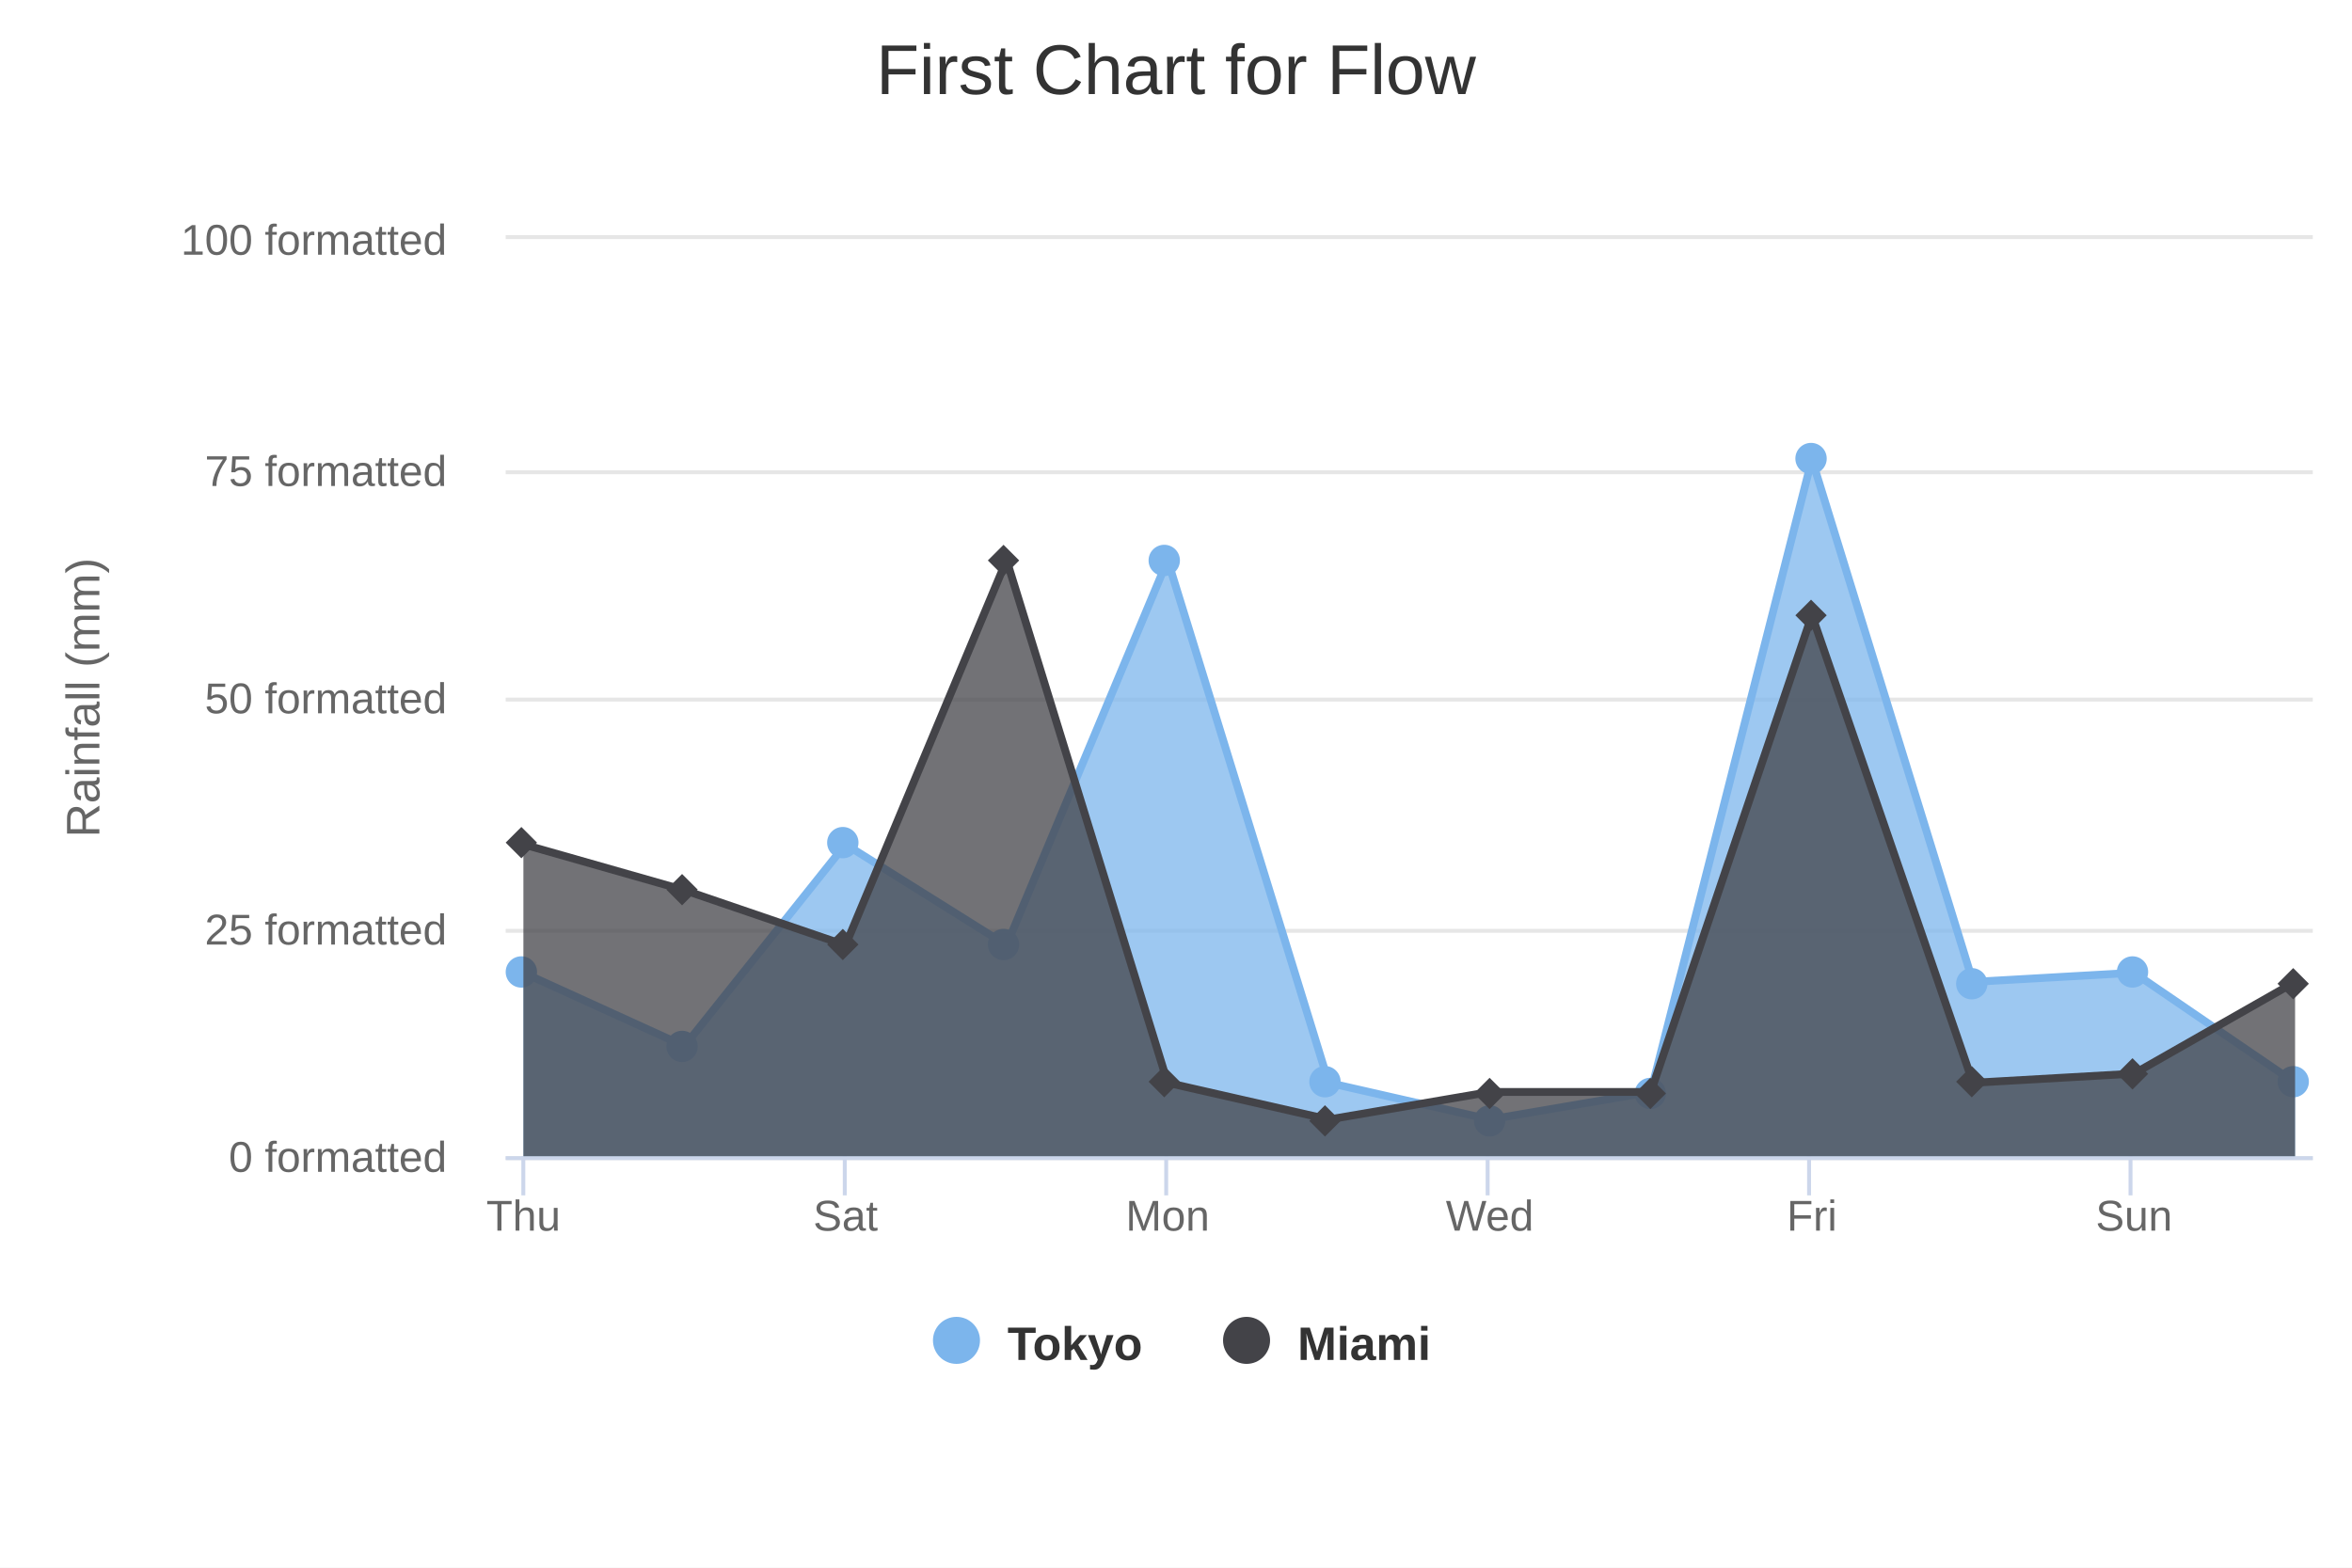
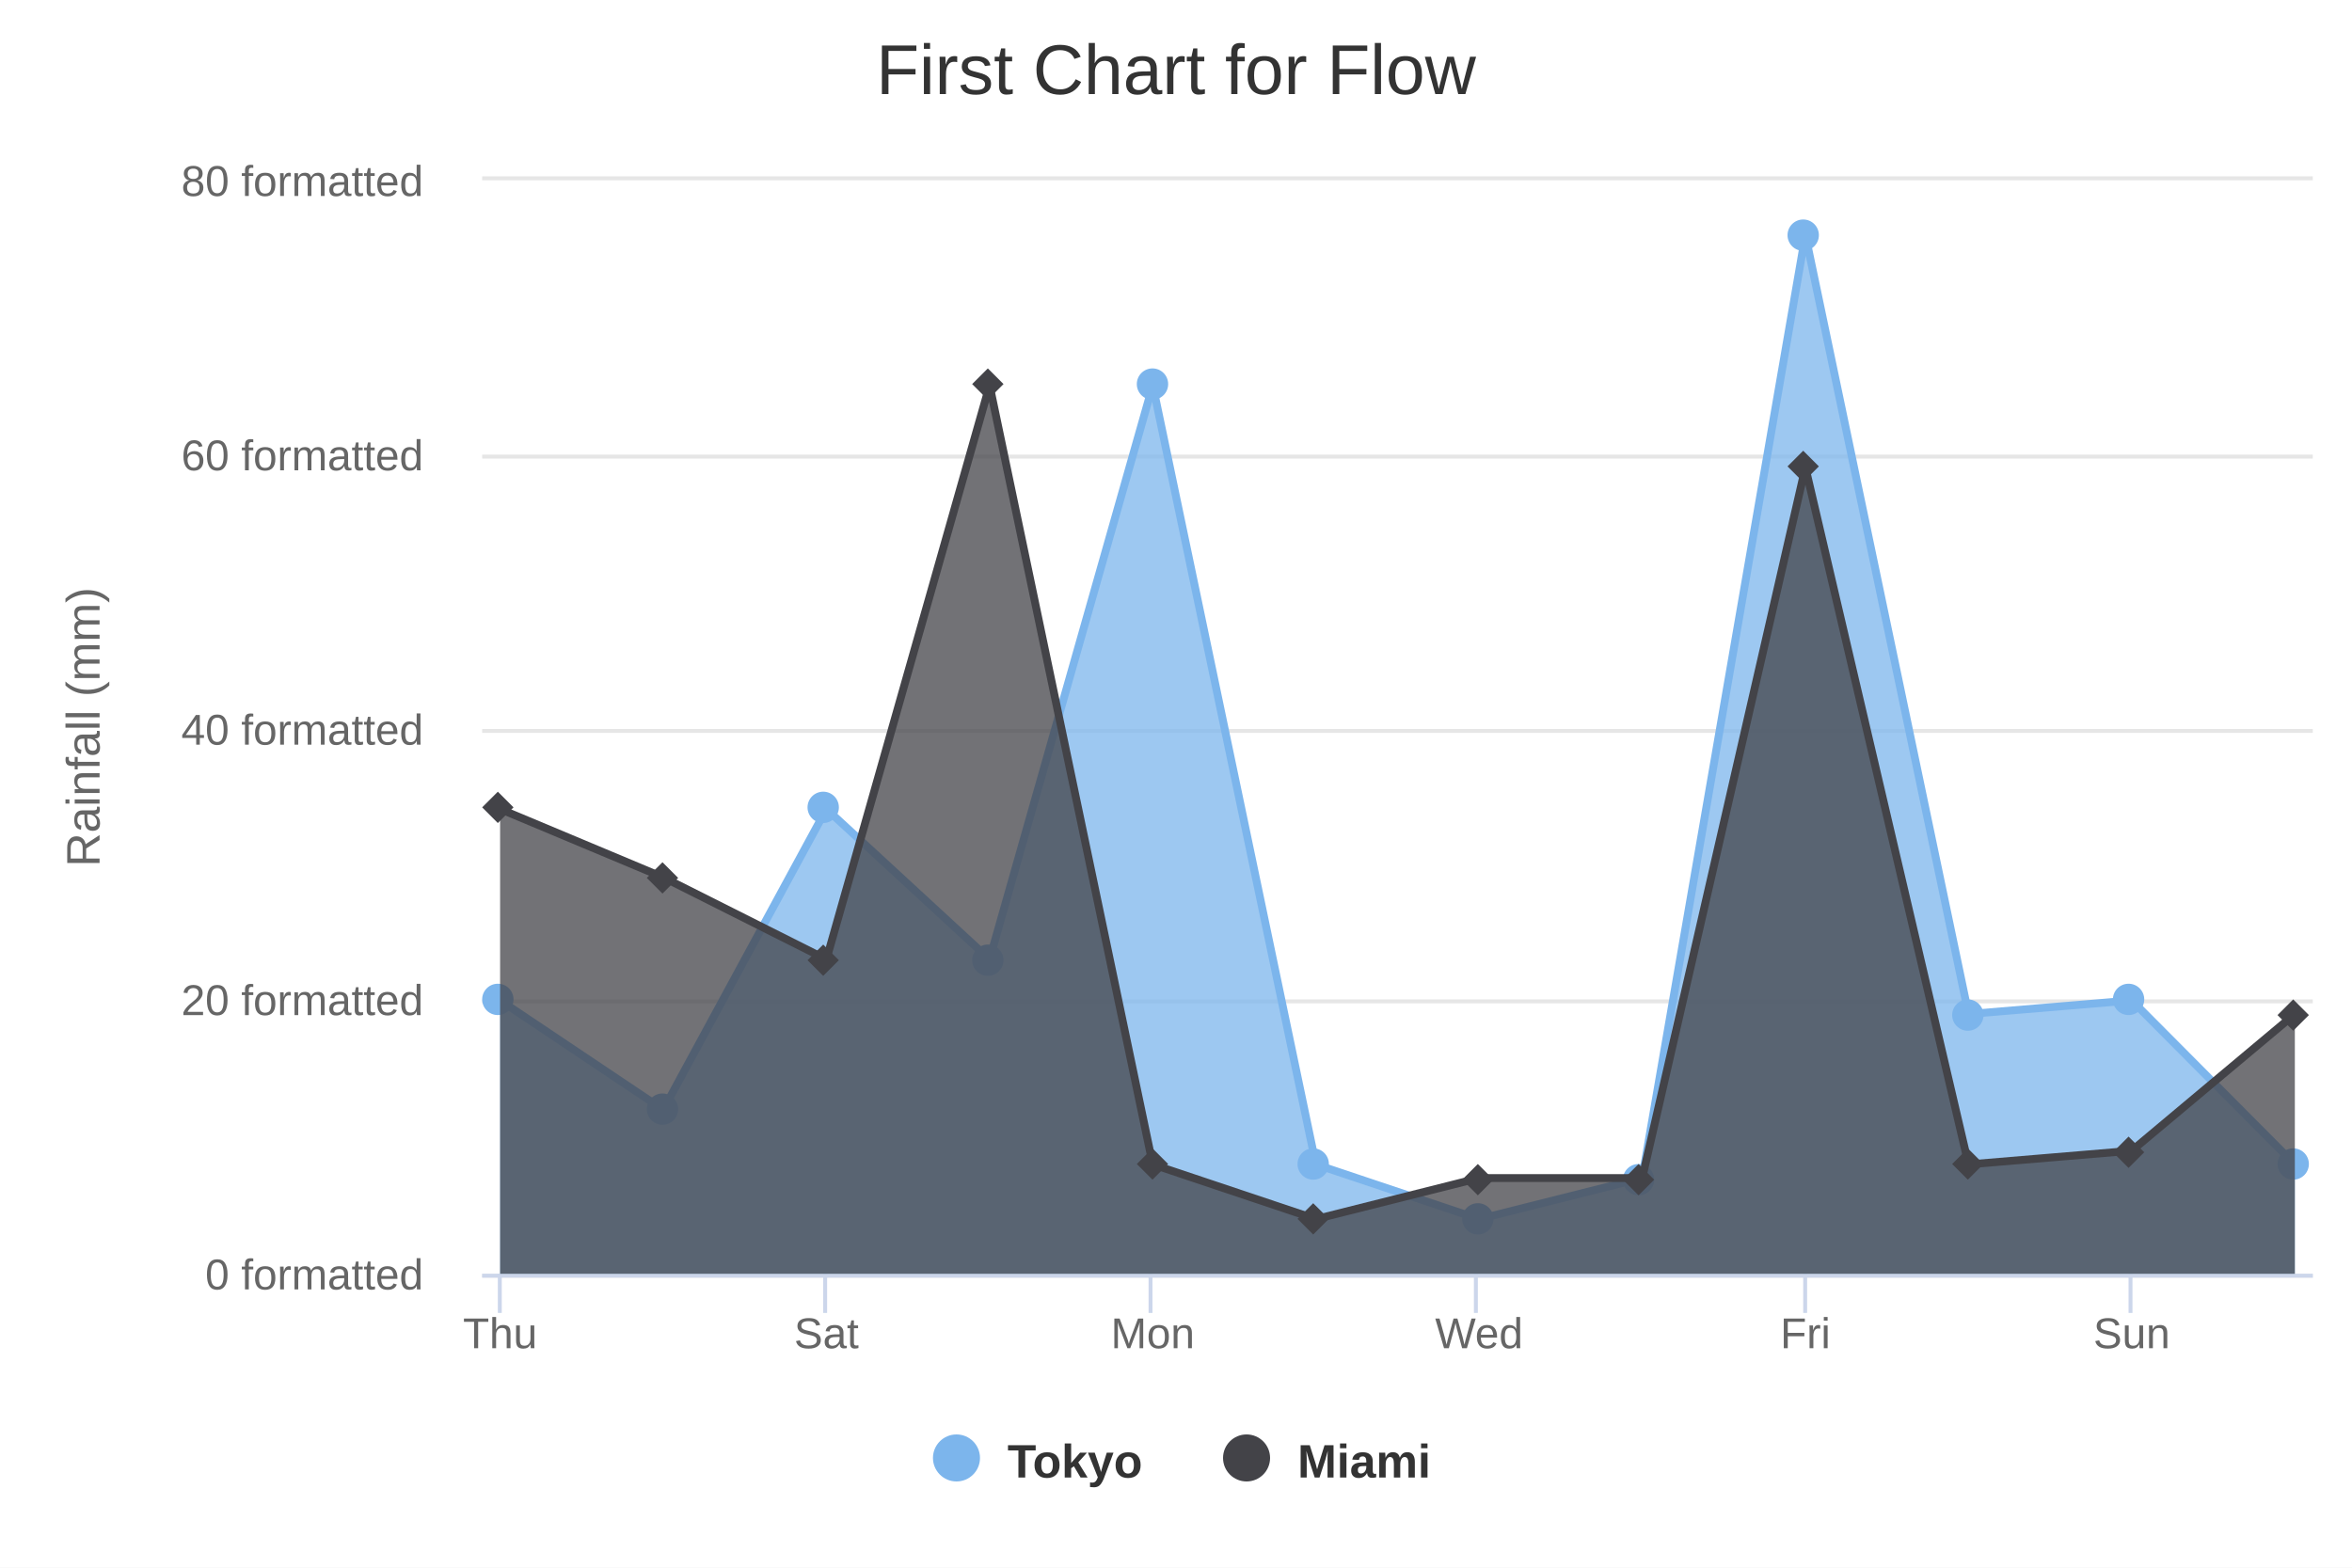
<svg xmlns="http://www.w3.org/2000/svg" version="1.1" class="highcharts-root" style="font-family:&quot;Lucida Grande&quot;, &quot;Lucida Sans Unicode&quot;, Arial, Helvetica, sans-serif;font-size:12px;" width="600" height="400" viewBox="0 0 600 400" aria-hidden="false" aria-label="Interactive chart">
  <defs aria-hidden="true">
-     <clipPath id="highcharts-eeyk0gy-1-">
-       <rect x="0" y="0" width="461" height="234" fill="none" />
+     <clipPath id="highcharts-n0ldeyz-1-">
+       <rect x="0" y="0" width="467" height="279" fill="none" />
    </clipPath>
-     <clipPath id="highcharts-eeyk0gy-14-">
-       <rect x="0" y="0" width="461" height="234" fill="none" />
+     <clipPath id="highcharts-n0ldeyz-14-">
+       <rect x="0" y="0" width="467" height="279" fill="none" />
    </clipPath>
  </defs>
  <rect fill="#ffffff" class="highcharts-background" x="0" y="0" width="600" height="400" rx="0" ry="0" aria-hidden="true" />
-   <rect fill="none" class="highcharts-plot-background" x="129" y="61" width="461" height="234" aria-hidden="true" />
+   <rect fill="none" class="highcharts-plot-background" x="123" y="46" width="467" height="279" aria-hidden="true" />
  <g class="highcharts-pane-group" data-z-index="0" aria-hidden="true" />
  <g class="highcharts-grid highcharts-xaxis-grid" data-z-index="1" aria-hidden="true">
-     <path fill="none" stroke-dasharray="none" data-z-index="1" class="highcharts-grid-line" d="M 133.5 61 L 133.5 295" opacity="1" />
-     <path fill="none" stroke-dasharray="none" data-z-index="1" class="highcharts-grid-line" d="M 215.5 61 L 215.5 295" opacity="1" />
-     <path fill="none" stroke-dasharray="none" data-z-index="1" class="highcharts-grid-line" d="M 297.5 61 L 297.5 295" opacity="1" />
-     <path fill="none" stroke-dasharray="none" data-z-index="1" class="highcharts-grid-line" d="M 379.5 61 L 379.5 295" opacity="1" />
-     <path fill="none" stroke-dasharray="none" data-z-index="1" class="highcharts-grid-line" d="M 461.5 61 L 461.5 295" opacity="1" />
-     <path fill="none" stroke-dasharray="none" data-z-index="1" class="highcharts-grid-line" d="M 543.5 61 L 543.5 295" opacity="1" />
+     <path fill="none" stroke-dasharray="none" data-z-index="1" class="highcharts-grid-line" d="M 127.5 46 L 127.5 325" opacity="1" />
+     <path fill="none" stroke-dasharray="none" data-z-index="1" class="highcharts-grid-line" d="M 210.5 46 L 210.5 325" opacity="1" />
+     <path fill="none" stroke-dasharray="none" data-z-index="1" class="highcharts-grid-line" d="M 293.5 46 L 293.5 325" opacity="1" />
+     <path fill="none" stroke-dasharray="none" data-z-index="1" class="highcharts-grid-line" d="M 376.5 46 L 376.5 325" opacity="1" />
+     <path fill="none" stroke-dasharray="none" data-z-index="1" class="highcharts-grid-line" d="M 460.5 46 L 460.5 325" opacity="1" />
+     <path fill="none" stroke-dasharray="none" data-z-index="1" class="highcharts-grid-line" d="M 543.5 46 L 543.5 325" opacity="1" />
  </g>
  <g class="highcharts-grid highcharts-yaxis-grid" data-z-index="1" aria-hidden="true">
-     <path fill="none" stroke="#e6e6e6" stroke-width="1" stroke-dasharray="none" data-z-index="1" class="highcharts-grid-line" d="M 129 295.5 L 590 295.5" opacity="1" />
-     <path fill="none" stroke="#e6e6e6" stroke-width="1" stroke-dasharray="none" data-z-index="1" class="highcharts-grid-line" d="M 129 237.5 L 590 237.5" opacity="1" />
-     <path fill="none" stroke="#e6e6e6" stroke-width="1" stroke-dasharray="none" data-z-index="1" class="highcharts-grid-line" d="M 129 178.5 L 590 178.5" opacity="1" />
-     <path fill="none" stroke="#e6e6e6" stroke-width="1" stroke-dasharray="none" data-z-index="1" class="highcharts-grid-line" d="M 129 120.5 L 590 120.5" opacity="1" />
-     <path fill="none" stroke="#e6e6e6" stroke-width="1" stroke-dasharray="none" data-z-index="1" class="highcharts-grid-line" d="M 129 60.5 L 590 60.5" opacity="1" />
+     <path fill="none" stroke="#e6e6e6" stroke-width="1" stroke-dasharray="none" data-z-index="1" class="highcharts-grid-line" d="M 123 325.5 L 590 325.5" opacity="1" />
+     <path fill="none" stroke="#e6e6e6" stroke-width="1" stroke-dasharray="none" data-z-index="1" class="highcharts-grid-line" d="M 123 255.5 L 590 255.5" opacity="1" />
+     <path fill="none" stroke="#e6e6e6" stroke-width="1" stroke-dasharray="none" data-z-index="1" class="highcharts-grid-line" d="M 123 186.5 L 590 186.5" opacity="1" />
+     <path fill="none" stroke="#e6e6e6" stroke-width="1" stroke-dasharray="none" data-z-index="1" class="highcharts-grid-line" d="M 123 116.5 L 590 116.5" opacity="1" />
+     <path fill="none" stroke="#e6e6e6" stroke-width="1" stroke-dasharray="none" data-z-index="1" class="highcharts-grid-line" d="M 123 45.5 L 590 45.5" opacity="1" />
  </g>
-   <rect fill="none" class="highcharts-plot-border" data-z-index="1" x="129" y="61" width="461" height="234" aria-hidden="true" />
+   <rect fill="none" class="highcharts-plot-border" data-z-index="1" x="123" y="46" width="467" height="279" aria-hidden="true" />
  <g class="highcharts-axis highcharts-xaxis" data-z-index="2" aria-hidden="true">
-     <path fill="none" class="highcharts-tick" stroke="#ccd6eb" stroke-width="1" d="M 133.5 295 L 133.5 305" opacity="1" />
-     <path fill="none" class="highcharts-tick" stroke="#ccd6eb" stroke-width="1" d="M 215.5 295 L 215.5 305" opacity="1" />
-     <path fill="none" class="highcharts-tick" stroke="#ccd6eb" stroke-width="1" d="M 297.5 295 L 297.5 305" opacity="1" />
-     <path fill="none" class="highcharts-tick" stroke="#ccd6eb" stroke-width="1" d="M 379.5 295 L 379.5 305" opacity="1" />
-     <path fill="none" class="highcharts-tick" stroke="#ccd6eb" stroke-width="1" d="M 461.5 295 L 461.5 305" opacity="1" />
-     <path fill="none" class="highcharts-tick" stroke="#ccd6eb" stroke-width="1" d="M 543.5 295 L 543.5 305" opacity="1" />
-     <path fill="none" class="highcharts-axis-line" stroke="#ccd6eb" stroke-width="1" data-z-index="7" d="M 129 295.5 L 590 295.5" />
+     <path fill="none" class="highcharts-tick" stroke="#ccd6eb" stroke-width="1" d="M 127.5 325 L 127.5 335" opacity="1" />
+     <path fill="none" class="highcharts-tick" stroke="#ccd6eb" stroke-width="1" d="M 210.5 325 L 210.5 335" opacity="1" />
+     <path fill="none" class="highcharts-tick" stroke="#ccd6eb" stroke-width="1" d="M 293.5 325 L 293.5 335" opacity="1" />
+     <path fill="none" class="highcharts-tick" stroke="#ccd6eb" stroke-width="1" d="M 376.5 325 L 376.5 335" opacity="1" />
+     <path fill="none" class="highcharts-tick" stroke="#ccd6eb" stroke-width="1" d="M 460.5 325 L 460.5 335" opacity="1" />
+     <path fill="none" class="highcharts-tick" stroke="#ccd6eb" stroke-width="1" d="M 543.5 325 L 543.5 335" opacity="1" />
+     <path fill="none" class="highcharts-axis-line" stroke="#ccd6eb" stroke-width="1" data-z-index="7" d="M 123 325.5 L 590 325.5" />
  </g>
  <g class="highcharts-axis highcharts-yaxis" data-z-index="2" aria-hidden="true">
-     <text x="25.35" data-z-index="7" text-anchor="middle" transform="translate(0,0) rotate(270 25.35 178)" class="highcharts-axis-title" style="color:#666666;fill:#666666;" y="178">Rainfall (mm)</text>
-     <path fill="none" class="highcharts-axis-line" data-z-index="7" d="M 129 61 L 129 295" />
+     <text x="25.4" data-z-index="7" text-anchor="middle" transform="translate(0,0) rotate(270 25.4 185.5)" class="highcharts-axis-title" style="color:#666666;fill:#666666;" y="185.5">Rainfall (mm)</text>
+     <path fill="none" class="highcharts-axis-line" data-z-index="7" d="M 123 46 L 123 325" />
  </g>
  <g class="highcharts-series-group" data-z-index="3" aria-hidden="false">
-     <g class="highcharts-series highcharts-series-0 highcharts-area-series highcharts-color-0" data-z-index="0.1" opacity="1" transform="translate(129,61) scale(1 1)" clip-path="url(#highcharts-eeyk0gy-14-)" aria-hidden="true">
-       <path fill="rgb(124,181,236)" fill-opacity="0.75" d="M 4.52 187.2 L 45.607 205.92 L 86.694 154.44 L 127.782 180.18 L 168.869 81.9 L 209.956 215.28 L 251.044 224.64 L 292.131 217.62 L 333.218 56.16 L 374.306 189.54 L 415.393 187.2 L 456.48 215.28 L 456.48 234 L 415.393 234 L 374.306 234 L 333.218 234 L 292.131 234 L 251.044 234 L 209.956 234 L 168.869 234 L 127.782 234 L 86.694 234 L 45.607 234 L 4.52 234 Z" class="highcharts-area" data-z-index="0" />
-       <path fill="none" d="M 4.52 187.2 L 45.607 205.92 L 86.694 154.44 L 127.782 180.18 L 168.869 81.9 L 209.956 215.28 L 251.044 224.64 L 292.131 217.62 L 333.218 56.16 L 374.306 189.54 L 415.393 187.2 L 456.48 215.28" class="highcharts-graph" data-z-index="1" stroke="#7cb5ec" stroke-width="2" stroke-linejoin="round" stroke-linecap="round" />
-       <path fill="none" d="M 4.52 187.2 L 45.607 205.92 L 86.694 154.44 L 127.782 180.18 L 168.869 81.9 L 209.956 215.28 L 251.044 224.64 L 292.131 217.62 L 333.218 56.16 L 374.306 189.54 L 415.393 187.2 L 456.48 215.28" visibility="visible" data-z-index="2" class="highcharts-tracker-line" stroke-linecap="round" stroke-linejoin="round" stroke="rgb(192,192,192)" stroke-opacity="0.002" stroke-width="22" />
+     <g class="highcharts-series highcharts-series-0 highcharts-area-series highcharts-color-0" data-z-index="0.1" opacity="1" transform="translate(123,46) scale(1 1)" clip-path="url(#highcharts-n0ldeyz-14-)" aria-hidden="true">
+       <path fill="rgb(124,181,236)" fill-opacity="0.75" d="M 4.578 209.25 L 46.201 237.15 L 87.823 160.425 L 129.445 198.788 L 171.067 52.312 L 212.689 251.1 L 254.311 265.05 L 295.933 254.588 L 337.555 13.95 L 379.177 212.738 L 420.799 209.25 L 462.422 251.1 L 462.422 279 L 420.799 279 L 379.177 279 L 337.555 279 L 295.933 279 L 254.311 279 L 212.689 279 L 171.067 279 L 129.445 279 L 87.823 279 L 46.201 279 L 4.578 279 Z" class="highcharts-area" data-z-index="0" />
+       <path fill="none" d="M 4.578 209.25 L 46.201 237.15 L 87.823 160.425 L 129.445 198.788 L 171.067 52.312 L 212.689 251.1 L 254.311 265.05 L 295.933 254.588 L 337.555 13.95 L 379.177 212.738 L 420.799 209.25 L 462.422 251.1" class="highcharts-graph" data-z-index="1" stroke="#7cb5ec" stroke-width="2" stroke-linejoin="round" stroke-linecap="round" />
+       <path fill="none" d="M 4.578 209.25 L 46.201 237.15 L 87.823 160.425 L 129.445 198.788 L 171.067 52.312 L 212.689 251.1 L 254.311 265.05 L 295.933 254.588 L 337.555 13.95 L 379.177 212.738 L 420.799 209.25 L 462.422 251.1" visibility="visible" data-z-index="2" class="highcharts-tracker-line" stroke-linecap="round" stroke-linejoin="round" stroke="rgb(192,192,192)" stroke-opacity="0.002" stroke-width="22" />
    </g>
-     <g class="highcharts-markers highcharts-series-0 highcharts-area-series highcharts-color-0 highcharts-tracker" data-z-index="0.1" opacity="1" transform="translate(129,61) scale(1 1)" clip-path="none" aria-hidden="false" role="region" tabindex="-1" style="outline: 0;" aria-label="Tokyo, series 1 of 2 with 12 data points.">
-       <path fill="#7cb5ec" d="M 4 191 A 4 4 0 1 1 4.004 191 Z" opacity="1" class="highcharts-point highcharts-color-0" tabindex="-1" style="outline: 0;" role="img" aria-label="1. Thursday, Jan  1, 1970, 20. Tokyo." />
-       <path fill="#7cb5ec" d="M 45 210 A 4 4 0 1 1 45.004 210 Z" opacity="1" class="highcharts-point highcharts-color-0" tabindex="-1" style="outline: 0;" role="img" aria-label="2. Friday, Jan  2, 1970, 12. Tokyo." />
-       <path fill="#7cb5ec" d="M 86 158 A 4 4 0 1 1 86.004 158 Z" opacity="1" class="highcharts-point highcharts-color-0" tabindex="-1" style="outline: 0;" role="img" aria-label="3. Saturday, Jan  3, 1970, 34. Tokyo." />
-       <path fill="#7cb5ec" d="M 127 184 A 4 4 0 1 1 127.004 184 Z" opacity="1" class="highcharts-point highcharts-color-0" tabindex="-1" style="outline: 0;" role="img" aria-label="4. Sunday, Jan  4, 1970, 23. Tokyo." />
-       <path fill="#7cb5ec" d="M 168 86 A 4 4 0 1 1 168.004 86 Z" opacity="1" class="highcharts-point highcharts-color-0" tabindex="-1" style="outline: 0;" role="img" aria-label="5. Monday, Jan  5, 1970, 65. Tokyo." />
-       <path fill="#7cb5ec" d="M 209 219 A 4 4 0 1 1 209.004 219 Z" opacity="1" class="highcharts-point highcharts-color-0" tabindex="-1" style="outline: 0;" role="img" aria-label="6. Tuesday, Jan  6, 1970, 8. Tokyo." />
-       <path fill="#7cb5ec" d="M 251 229 A 4 4 0 1 1 251.004 229 Z" opacity="1" class="highcharts-point highcharts-color-0" tabindex="-1" style="outline: 0;" role="img" aria-label="7. Wednesday, Jan  7, 1970, 4. Tokyo." />
-       <path fill="#7cb5ec" d="M 292 222 A 4 4 0 1 1 292.004 222 Z" opacity="1" class="highcharts-point highcharts-color-0" tabindex="-1" style="outline: 0;" role="img" aria-label="8. Thursday, Jan  8, 1970, 7. Tokyo." />
-       <path fill="#7cb5ec" d="M 333 60 A 4 4 0 1 1 333.004 60 Z" opacity="1" class="highcharts-point highcharts-color-0" tabindex="-1" style="outline: 0;" role="img" aria-label="9. Friday, Jan  9, 1970, 76. Tokyo." />
-       <path fill="#7cb5ec" d="M 374 194 A 4 4 0 1 1 374.004 194 Z" opacity="1" class="highcharts-point highcharts-color-0" tabindex="-1" style="outline: 0;" role="img" aria-label="10. Saturday, Jan 10, 1970, 19. Tokyo." />
-       <path fill="#7cb5ec" d="M 415 191 A 4 4 0 1 1 415.004 191 Z" opacity="1" class="highcharts-point highcharts-color-0" tabindex="-1" style="outline: 0;" role="img" aria-label="11. Sunday, Jan 11, 1970, 20. Tokyo." />
-       <path fill="#7cb5ec" d="M 456 219 A 4 4 0 1 1 456.004 219 Z" opacity="1" class="highcharts-point highcharts-color-0" tabindex="-1" style="outline: 0;" role="img" aria-label="12. Monday, Jan 12, 1970, 8. Tokyo." />
+     <g class="highcharts-markers highcharts-series-0 highcharts-area-series highcharts-color-0 highcharts-tracker" data-z-index="0.1" opacity="1" transform="translate(123,46) scale(1 1)" clip-path="none" aria-hidden="false" role="region" tabindex="-1" style="outline: 0;" aria-label="Tokyo, series 1 of 2 with 12 data points.">
+       <path fill="#7cb5ec" d="M 4 213 A 4 4 0 1 1 4.004 213 Z" opacity="1" class="highcharts-point highcharts-color-0" tabindex="-1" style="outline: 0;" role="img" aria-label="1. Thursday, Jan  1, 1970, 20. Tokyo." />
+       <path fill="#7cb5ec" d="M 46 241 A 4 4 0 1 1 46.004 241 Z" opacity="1" class="highcharts-point highcharts-color-0" tabindex="-1" style="outline: 0;" role="img" aria-label="2. Friday, Jan  2, 1970, 12. Tokyo." />
+       <path fill="#7cb5ec" d="M 87 164 A 4 4 0 1 1 87.004 164 Z" opacity="1" class="highcharts-point highcharts-color-0" tabindex="-1" style="outline: 0;" role="img" aria-label="3. Saturday, Jan  3, 1970, 34. Tokyo." />
+       <path fill="#7cb5ec" d="M 129 203 A 4 4 0 1 1 129.004 203 Z" opacity="1" class="highcharts-point highcharts-color-0" tabindex="-1" style="outline: 0;" role="img" aria-label="4. Sunday, Jan  4, 1970, 23. Tokyo." />
+       <path fill="#7cb5ec" d="M 171 56 A 4 4 0 1 1 171.004 56 Z" opacity="1" class="highcharts-point highcharts-color-0" tabindex="-1" style="outline: 0;" role="img" aria-label="5. Monday, Jan  5, 1970, 65. Tokyo." />
+       <path fill="#7cb5ec" d="M 212 255 A 4 4 0 1 1 212.004 255 Z" opacity="1" class="highcharts-point highcharts-color-0" tabindex="-1" style="outline: 0;" role="img" aria-label="6. Tuesday, Jan  6, 1970, 8. Tokyo." />
+       <path fill="#7cb5ec" d="M 254 269 A 4 4 0 1 1 254.004 269 Z" opacity="1" class="highcharts-point highcharts-color-0" tabindex="-1" style="outline: 0;" role="img" aria-label="7. Wednesday, Jan  7, 1970, 4. Tokyo." />
+       <path fill="#7cb5ec" d="M 295 259 A 4 4 0 1 1 295.004 259 Z" opacity="1" class="highcharts-point highcharts-color-0" tabindex="-1" style="outline: 0;" role="img" aria-label="8. Thursday, Jan  8, 1970, 7. Tokyo." />
+       <path fill="#7cb5ec" d="M 337 18 A 4 4 0 1 1 337.004 18 Z" opacity="1" class="highcharts-point highcharts-color-0" tabindex="-1" style="outline: 0;" role="img" aria-label="9. Friday, Jan  9, 1970, 76. Tokyo." />
+       <path fill="#7cb5ec" d="M 379 217 A 4 4 0 1 1 379.004 217 Z" opacity="1" class="highcharts-point highcharts-color-0" tabindex="-1" style="outline: 0;" role="img" aria-label="10. Saturday, Jan 10, 1970, 19. Tokyo." />
+       <path fill="#7cb5ec" d="M 420 213 A 4 4 0 1 1 420.004 213 Z" opacity="1" class="highcharts-point highcharts-color-0" tabindex="-1" style="outline: 0;" role="img" aria-label="11. Sunday, Jan 11, 1970, 20. Tokyo." />
+       <path fill="#7cb5ec" d="M 462 255 A 4 4 0 1 1 462.004 255 Z" opacity="1" class="highcharts-point highcharts-color-0" tabindex="-1" style="outline: 0;" role="img" aria-label="12. Monday, Jan 12, 1970, 8. Tokyo." />
    </g>
-     <g class="highcharts-series highcharts-series-1 highcharts-area-series highcharts-color-1" data-z-index="0.1" opacity="1" transform="translate(129,61) scale(1 1)" clip-path="url(#highcharts-eeyk0gy-14-)" aria-hidden="true">
-       <path fill="rgb(67,67,72)" fill-opacity="0.75" d="M 4.52 154.44 L 45.607 166.14 L 86.694 180.18 L 127.782 81.9 L 168.869 215.28 L 209.956 224.64 L 251.044 217.62 L 292.131 217.62 L 333.218 95.94 L 374.306 215.28 L 415.393 212.94 L 456.48 189.54 L 456.48 234 L 415.393 234 L 374.306 234 L 333.218 234 L 292.131 234 L 251.044 234 L 209.956 234 L 168.869 234 L 127.782 234 L 86.694 234 L 45.607 234 L 4.52 234 Z" class="highcharts-area" data-z-index="0" />
-       <path fill="none" d="M 4.52 154.44 L 45.607 166.14 L 86.694 180.18 L 127.782 81.9 L 168.869 215.28 L 209.956 224.64 L 251.044 217.62 L 292.131 217.62 L 333.218 95.94 L 374.306 215.28 L 415.393 212.94 L 456.48 189.54" class="highcharts-graph" data-z-index="1" stroke="#434348" stroke-width="2" stroke-linejoin="round" stroke-linecap="round" />
-       <path fill="none" d="M 4.52 154.44 L 45.607 166.14 L 86.694 180.18 L 127.782 81.9 L 168.869 215.28 L 209.956 224.64 L 251.044 217.62 L 292.131 217.62 L 333.218 95.94 L 374.306 215.28 L 415.393 212.94 L 456.48 189.54" visibility="visible" data-z-index="2" class="highcharts-tracker-line" stroke-linecap="round" stroke-linejoin="round" stroke="rgb(192,192,192)" stroke-opacity="0.002" stroke-width="22" />
+     <g class="highcharts-series highcharts-series-1 highcharts-area-series highcharts-color-1" data-z-index="0.1" opacity="1" transform="translate(123,46) scale(1 1)" clip-path="url(#highcharts-n0ldeyz-14-)" aria-hidden="true">
+       <path fill="rgb(67,67,72)" fill-opacity="0.75" d="M 4.578 160.425 L 46.201 177.863 L 87.823 198.788 L 129.445 52.312 L 171.067 251.1 L 212.689 265.05 L 254.311 254.588 L 295.933 254.588 L 337.555 73.238 L 379.177 251.1 L 420.799 247.613 L 462.422 212.738 L 462.422 279 L 420.799 279 L 379.177 279 L 337.555 279 L 295.933 279 L 254.311 279 L 212.689 279 L 171.067 279 L 129.445 279 L 87.823 279 L 46.201 279 L 4.578 279 Z" class="highcharts-area" data-z-index="0" />
+       <path fill="none" d="M 4.578 160.425 L 46.201 177.863 L 87.823 198.788 L 129.445 52.312 L 171.067 251.1 L 212.689 265.05 L 254.311 254.588 L 295.933 254.588 L 337.555 73.238 L 379.177 251.1 L 420.799 247.613 L 462.422 212.738" class="highcharts-graph" data-z-index="1" stroke="#434348" stroke-width="2" stroke-linejoin="round" stroke-linecap="round" />
+       <path fill="none" d="M 4.578 160.425 L 46.201 177.863 L 87.823 198.788 L 129.445 52.312 L 171.067 251.1 L 212.689 265.05 L 254.311 254.588 L 295.933 254.588 L 337.555 73.238 L 379.177 251.1 L 420.799 247.613 L 462.422 212.738" visibility="visible" data-z-index="2" class="highcharts-tracker-line" stroke-linecap="round" stroke-linejoin="round" stroke="rgb(192,192,192)" stroke-opacity="0.002" stroke-width="22" />
    </g>
-     <g class="highcharts-markers highcharts-series-1 highcharts-area-series highcharts-color-1 highcharts-tracker" data-z-index="0.1" opacity="1" transform="translate(129,61) scale(1 1)" clip-path="none" aria-hidden="false" role="region" tabindex="-1" style="outline: 0;" aria-label="Miami, series 2 of 2 with 12 data points.">
-       <path fill="#434348" d="M 4 150 L 8 154 L 4 158 L 0 154 Z" opacity="1" class="highcharts-point highcharts-color-1" tabindex="-1" style="outline: 0;" role="img" aria-label="1. Thursday, Jan  1, 1970, 34. Miami." />
-       <path fill="#434348" d="M 45 162 L 49 166 L 45 170 L 41 166 Z" opacity="1" class="highcharts-point highcharts-color-1" tabindex="-1" style="outline: 0;" role="img" aria-label="2. Friday, Jan  2, 1970, 29. Miami." />
-       <path fill="#434348" d="M 86 176 L 90 180 L 86 184 L 82 180 Z" opacity="1" class="highcharts-point highcharts-color-1" tabindex="-1" style="outline: 0;" role="img" aria-label="3. Saturday, Jan  3, 1970, 23. Miami." />
-       <path fill="#434348" d="M 127 78 L 131 82 L 127 86 L 123 82 Z" opacity="1" class="highcharts-point highcharts-color-1" tabindex="-1" style="outline: 0;" role="img" aria-label="4. Sunday, Jan  4, 1970, 65. Miami." />
-       <path fill="#434348" d="M 168 211 L 172 215 L 168 219 L 164 215 Z" opacity="1" class="highcharts-point highcharts-color-1" tabindex="-1" style="outline: 0;" role="img" aria-label="5. Monday, Jan  5, 1970, 8. Miami." />
-       <path fill="#434348" d="M 209 221 L 213 225 L 209 229 L 205 225 Z" opacity="1" class="highcharts-point highcharts-color-1" tabindex="-1" style="outline: 0;" role="img" aria-label="6. Tuesday, Jan  6, 1970, 4. Miami." />
-       <path fill="#434348" d="M 251 214 L 255 218 L 251 222 L 247 218 Z" opacity="1" class="highcharts-point highcharts-color-1" tabindex="-1" style="outline: 0;" role="img" aria-label="7. Wednesday, Jan  7, 1970, 7. Miami." />
-       <path fill="#434348" d="M 292 214 L 296 218 L 292 222 L 288 218 Z" opacity="1" class="highcharts-point highcharts-color-1" tabindex="-1" style="outline: 0;" role="img" aria-label="8. Thursday, Jan  8, 1970, 7. Miami." />
-       <path fill="#434348" d="M 333 92 L 337 96 L 333 100 L 329 96 Z" opacity="1" class="highcharts-point highcharts-color-1" tabindex="-1" style="outline: 0;" role="img" aria-label="9. Friday, Jan  9, 1970, 59. Miami." />
-       <path fill="#434348" d="M 374 211 L 378 215 L 374 219 L 370 215 Z" opacity="1" class="highcharts-point highcharts-color-1" tabindex="-1" style="outline: 0;" role="img" aria-label="10. Saturday, Jan 10, 1970, 8. Miami." />
-       <path fill="#434348" d="M 415 209 L 419 213 L 415 217 L 411 213 Z" opacity="1" class="highcharts-point highcharts-color-1" tabindex="-1" style="outline: 0;" role="img" aria-label="11. Sunday, Jan 11, 1970, 9. Miami." />
-       <path fill="#434348" d="M 456 186 L 460 190 L 456 194 L 452 190 Z" opacity="1" class="highcharts-point highcharts-color-1" tabindex="-1" style="outline: 0;" role="img" aria-label="12. Monday, Jan 12, 1970, 19. Miami." />
+     <g class="highcharts-markers highcharts-series-1 highcharts-area-series highcharts-color-1 highcharts-tracker" data-z-index="0.1" opacity="1" transform="translate(123,46) scale(1 1)" clip-path="none" aria-hidden="false" role="region" tabindex="-1" style="outline: 0;" aria-label="Miami, series 2 of 2 with 12 data points.">
+       <path fill="#434348" d="M 4 156 L 8 160 L 4 164 L 0 160 Z" opacity="1" class="highcharts-point highcharts-color-1" tabindex="-1" style="outline: 0;" role="img" aria-label="1. Thursday, Jan  1, 1970, 34. Miami." />
+       <path fill="#434348" d="M 46 174 L 50 178 L 46 182 L 42 178 Z" opacity="1" class="highcharts-point highcharts-color-1" tabindex="-1" style="outline: 0;" role="img" aria-label="2. Friday, Jan  2, 1970, 29. Miami." />
+       <path fill="#434348" d="M 87 195 L 91 199 L 87 203 L 83 199 Z" opacity="1" class="highcharts-point highcharts-color-1" tabindex="-1" style="outline: 0;" role="img" aria-label="3. Saturday, Jan  3, 1970, 23. Miami." />
+       <path fill="#434348" d="M 129 48 L 133 52 L 129 56 L 125 52 Z" opacity="1" class="highcharts-point highcharts-color-1" tabindex="-1" style="outline: 0;" role="img" aria-label="4. Sunday, Jan  4, 1970, 65. Miami." />
+       <path fill="#434348" d="M 171 247 L 175 251 L 171 255 L 167 251 Z" opacity="1" class="highcharts-point highcharts-color-1" tabindex="-1" style="outline: 0;" role="img" aria-label="5. Monday, Jan  5, 1970, 8. Miami." />
+       <path fill="#434348" d="M 212 261 L 216 265 L 212 269 L 208 265 Z" opacity="1" class="highcharts-point highcharts-color-1" tabindex="-1" style="outline: 0;" role="img" aria-label="6. Tuesday, Jan  6, 1970, 4. Miami." />
+       <path fill="#434348" d="M 254 251 L 258 255 L 254 259 L 250 255 Z" opacity="1" class="highcharts-point highcharts-color-1" tabindex="-1" style="outline: 0;" role="img" aria-label="7. Wednesday, Jan  7, 1970, 7. Miami." />
+       <path fill="#434348" d="M 295 251 L 299 255 L 295 259 L 291 255 Z" opacity="1" class="highcharts-point highcharts-color-1" tabindex="-1" style="outline: 0;" role="img" aria-label="8. Thursday, Jan  8, 1970, 7. Miami." />
+       <path fill="#434348" d="M 337 69 L 341 73 L 337 77 L 333 73 Z" opacity="1" class="highcharts-point highcharts-color-1" tabindex="-1" style="outline: 0;" role="img" aria-label="9. Friday, Jan  9, 1970, 59. Miami." />
+       <path fill="#434348" d="M 379 247 L 383 251 L 379 255 L 375 251 Z" opacity="1" class="highcharts-point highcharts-color-1" tabindex="-1" style="outline: 0;" role="img" aria-label="10. Saturday, Jan 10, 1970, 8. Miami." />
+       <path fill="#434348" d="M 420 244 L 424 248 L 420 252 L 416 248 Z" opacity="1" class="highcharts-point highcharts-color-1" tabindex="-1" style="outline: 0;" role="img" aria-label="11. Sunday, Jan 11, 1970, 9. Miami." />
+       <path fill="#434348" d="M 462 209 L 466 213 L 462 217 L 458 213 Z" opacity="1" class="highcharts-point highcharts-color-1" tabindex="-1" style="outline: 0;" role="img" aria-label="12. Monday, Jan 12, 1970, 19. Miami." />
    </g>
  </g>
  <text x="300" text-anchor="middle" class="highcharts-title" data-z-index="4" style="color:#333333;font-size:18px;fill:#333333;" y="24" aria-hidden="true">First Chart for Flow</text>
  <text x="300" text-anchor="middle" class="highcharts-subtitle" data-z-index="4" style="color:#666666;fill:#666666;" y="45" aria-hidden="true" />
-   <text x="10" text-anchor="start" class="highcharts-caption" data-z-index="4" style="color:#666666;fill:#666666;" y="382" aria-hidden="true" />
-   <g class="highcharts-legend highcharts-no-tooltip" data-z-index="7" transform="translate(228,329)" aria-hidden="true">
+   <text x="10" text-anchor="start" class="highcharts-caption" data-z-index="4" style="color:#666666;fill:#666666;" y="397" aria-hidden="true" />
+   <g class="highcharts-legend highcharts-no-tooltip" data-z-index="7" transform="translate(228,359)" aria-hidden="true">
    <rect fill="none" class="highcharts-legend-box" rx="0" ry="0" x="0" y="0" width="144" height="26" visibility="visible" />
    <g data-z-index="1">
      <g>
        <g class="highcharts-legend-item highcharts-area-series highcharts-color-0 highcharts-series-0" data-z-index="1" transform="translate(8,3)">
          <text x="21" style="color:#333333;cursor:pointer;font-size:12px;font-weight:bold;fill:#333333;" text-anchor="start" data-z-index="2" y="15">Tokyo</text>
          <rect x="2" y="4" width="12" height="12" fill="#7cb5ec" rx="6" ry="6" class="highcharts-point" data-z-index="3" />
        </g>
        <g class="highcharts-legend-item highcharts-area-series highcharts-color-1 highcharts-series-1" data-z-index="1" transform="translate(82,3)">
          <text x="21" y="15" style="color:#333333;cursor:pointer;font-size:12px;font-weight:bold;fill:#333333;" text-anchor="start" data-z-index="2">Miami</text>
          <rect x="2" y="4" width="12" height="12" fill="#434348" rx="6" ry="6" class="highcharts-point" data-z-index="3" />
        </g>
      </g>
    </g>
  </g>
  <g class="highcharts-axis-labels highcharts-xaxis-labels" data-z-index="7" aria-hidden="true">
-     <text x="133.52" style="color:#666666;cursor:default;font-size:11px;fill:#666666;" text-anchor="middle" transform="translate(0,0)" y="314" opacity="1">Thu</text>
-     <text x="215.694" style="color:#666666;cursor:default;font-size:11px;fill:#666666;" text-anchor="middle" transform="translate(0,0)" y="314" opacity="1">Sat</text>
-     <text x="297.869" style="color:#666666;cursor:default;font-size:11px;fill:#666666;" text-anchor="middle" transform="translate(0,0)" y="314" opacity="1">Mon</text>
-     <text x="380.044" style="color:#666666;cursor:default;font-size:11px;fill:#666666;" text-anchor="middle" transform="translate(0,0)" y="314" opacity="1">Wed</text>
-     <text x="462.218" style="color:#666666;cursor:default;font-size:11px;fill:#666666;" text-anchor="middle" transform="translate(0,0)" y="314" opacity="1">Fri</text>
-     <text x="544.393" style="color:#666666;cursor:default;font-size:11px;fill:#666666;" text-anchor="middle" transform="translate(0,0)" y="314" opacity="1">Sun</text>
+     <text x="127.578" style="color:#666666;cursor:default;font-size:11px;fill:#666666;" text-anchor="middle" transform="translate(0,0)" y="344" opacity="1">Thu</text>
+     <text x="210.823" style="color:#666666;cursor:default;font-size:11px;fill:#666666;" text-anchor="middle" transform="translate(0,0)" y="344" opacity="1">Sat</text>
+     <text x="294.067" style="color:#666666;cursor:default;font-size:11px;fill:#666666;" text-anchor="middle" transform="translate(0,0)" y="344" opacity="1">Mon</text>
+     <text x="377.311" style="color:#666666;cursor:default;font-size:11px;fill:#666666;" text-anchor="middle" transform="translate(0,0)" y="344" opacity="1">Wed</text>
+     <text x="460.555" style="color:#666666;cursor:default;font-size:11px;fill:#666666;" text-anchor="middle" transform="translate(0,0)" y="344" opacity="1">Fri</text>
+     <text x="543.799" style="color:#666666;cursor:default;font-size:11px;fill:#666666;" text-anchor="middle" transform="translate(0,0)" y="344" opacity="1">Sun</text>
  </g>
  <g class="highcharts-axis-labels highcharts-yaxis-labels" data-z-index="7" aria-hidden="true">
-     <text x="114" style="color:#666666;cursor:default;font-size:11px;fill:#666666;" text-anchor="end" transform="translate(0,0)" y="299" opacity="1">0 formatted</text>
-     <text x="114" style="color:#666666;cursor:default;font-size:11px;fill:#666666;" text-anchor="end" transform="translate(0,0)" y="241" opacity="1">25 formatted</text>
-     <text x="114" style="color:#666666;cursor:default;font-size:11px;fill:#666666;" text-anchor="end" transform="translate(0,0)" y="182" opacity="1">50 formatted</text>
-     <text x="114" style="color:#666666;cursor:default;font-size:11px;fill:#666666;" text-anchor="end" transform="translate(0,0)" y="124" opacity="1">75 formatted</text>
-     <text x="114" style="color:#666666;cursor:default;font-size:11px;fill:#666666;" text-anchor="end" transform="translate(0,0)" y="65" opacity="1">100 formatted</text>
+     <text x="108" style="color:#666666;cursor:default;font-size:11px;fill:#666666;" text-anchor="end" transform="translate(0,0)" y="329" opacity="1">0 formatted</text>
+     <text x="108" style="color:#666666;cursor:default;font-size:11px;fill:#666666;" text-anchor="end" transform="translate(0,0)" y="259" opacity="1">20 formatted</text>
+     <text x="108" style="color:#666666;cursor:default;font-size:11px;fill:#666666;" text-anchor="end" transform="translate(0,0)" y="190" opacity="1">40 formatted</text>
+     <text x="108" style="color:#666666;cursor:default;font-size:11px;fill:#666666;" text-anchor="end" transform="translate(0,0)" y="120" opacity="1">60 formatted</text>
+     <text x="108" style="color:#666666;cursor:default;font-size:11px;fill:#666666;" text-anchor="end" transform="translate(0,0)" y="50" opacity="1">80 formatted</text>
  </g>
</svg>
